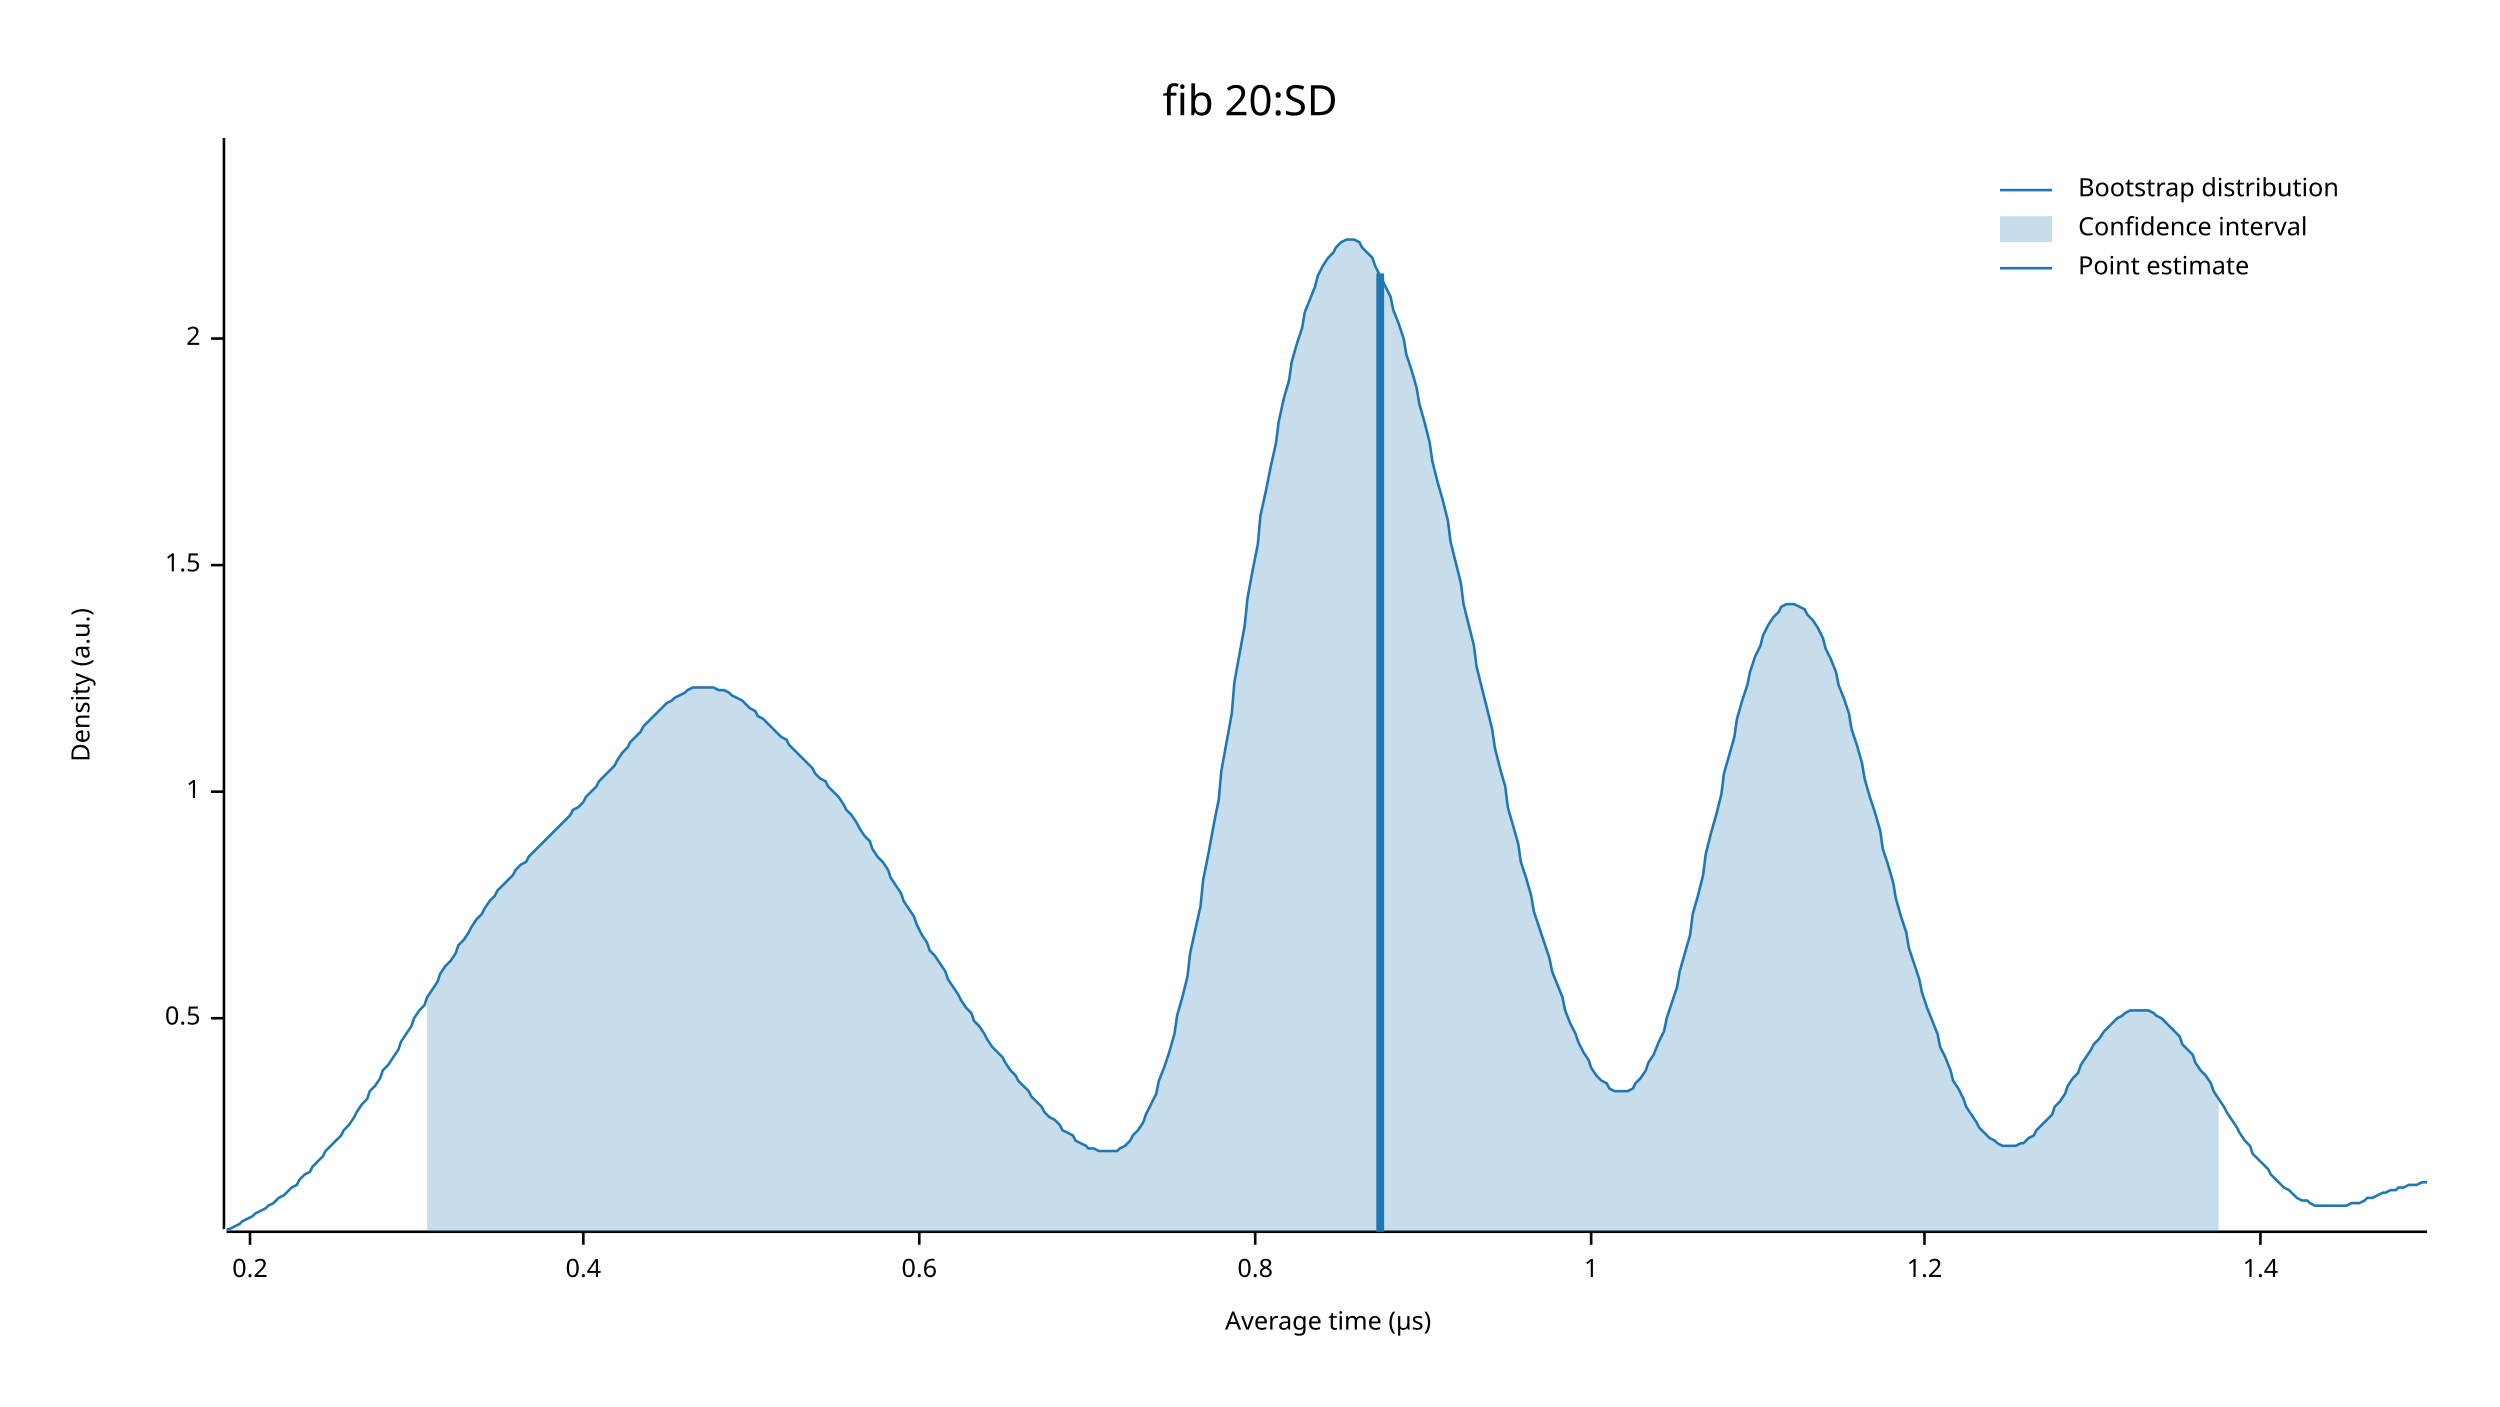
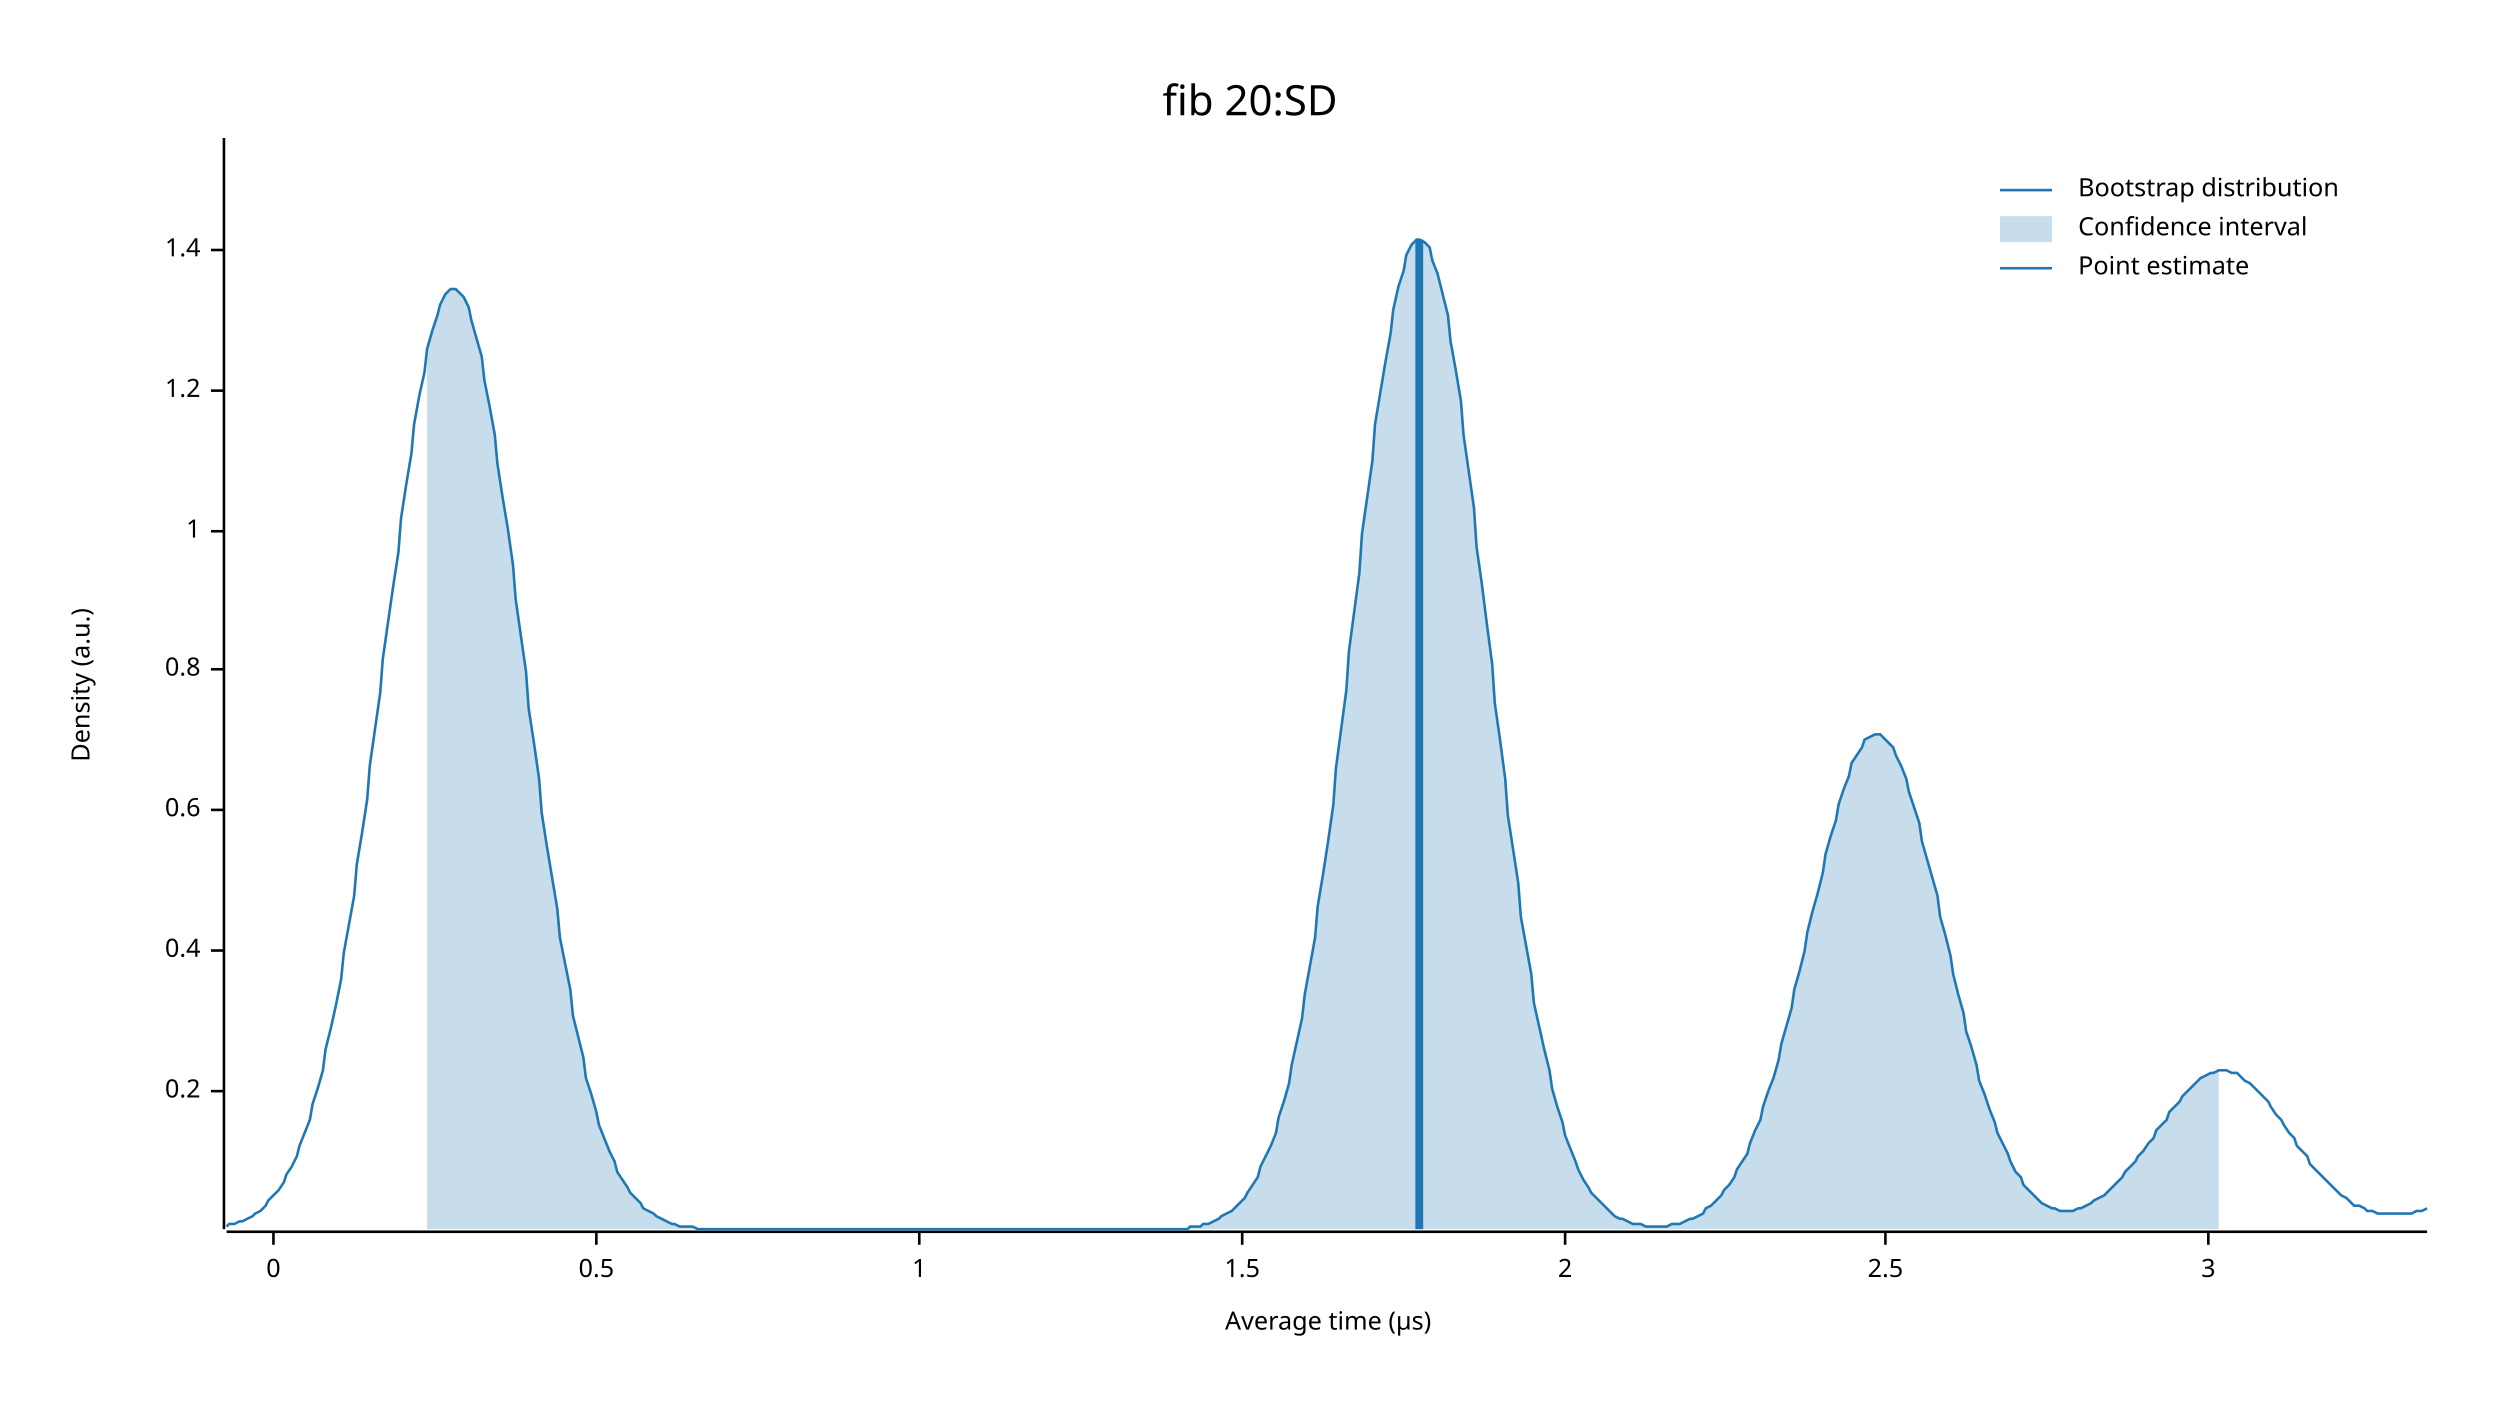
<svg xmlns="http://www.w3.org/2000/svg" width="960" height="540" viewBox="0 0 960 540">
  <text x="480" y="32" dy="0.76em" text-anchor="middle" font-family="sans-serif" font-size="16.129" opacity="1" fill="#000000">
fib 20:SD
</text>
  <text x="27" y="263" dy="0.76em" text-anchor="middle" font-family="sans-serif" font-size="9.677" opacity="1" fill="#000000" transform="rotate(270, 27, 263)">
Density (a.u.)
</text>
  <text x="510" y="513" dy="-0.5ex" text-anchor="middle" font-family="sans-serif" font-size="9.677" opacity="1" fill="#000000">
Average time (µs)
</text>
  <polyline fill="none" opacity="1" stroke="#000000" stroke-width="1" points="86,53 86,472 " />
-   <text x="77" y="391" dy="0.5ex" text-anchor="end" font-family="sans-serif" font-size="9.677" opacity="1" fill="#000000">
+   <text x="77" y="419" dy="0.5ex" text-anchor="end" font-family="sans-serif" font-size="9.677" opacity="1" fill="#000000">
+ 0.2
+ </text>
+   <polyline fill="none" opacity="1" stroke="#000000" stroke-width="1" points="81,419 86,419 " />
+   <text x="77" y="365" dy="0.5ex" text-anchor="end" font-family="sans-serif" font-size="9.677" opacity="1" fill="#000000">
+ 0.4
+ </text>
+   <polyline fill="none" opacity="1" stroke="#000000" stroke-width="1" points="81,365 86,365 " />
+   <text x="77" y="311" dy="0.5ex" text-anchor="end" font-family="sans-serif" font-size="9.677" opacity="1" fill="#000000">
+ 0.6
+ </text>
+   <polyline fill="none" opacity="1" stroke="#000000" stroke-width="1" points="81,311 86,311 " />
+   <text x="77" y="257" dy="0.5ex" text-anchor="end" font-family="sans-serif" font-size="9.677" opacity="1" fill="#000000">
+ 0.8
+ </text>
+   <polyline fill="none" opacity="1" stroke="#000000" stroke-width="1" points="81,257 86,257 " />
+   <text x="77" y="204" dy="0.5ex" text-anchor="end" font-family="sans-serif" font-size="9.677" opacity="1" fill="#000000">
+ 1
+ </text>
+   <polyline fill="none" opacity="1" stroke="#000000" stroke-width="1" points="81,204 86,204 " />
+   <text x="77" y="150" dy="0.5ex" text-anchor="end" font-family="sans-serif" font-size="9.677" opacity="1" fill="#000000">
+ 1.2
+ </text>
+   <polyline fill="none" opacity="1" stroke="#000000" stroke-width="1" points="81,150 86,150 " />
+   <text x="77" y="96" dy="0.5ex" text-anchor="end" font-family="sans-serif" font-size="9.677" opacity="1" fill="#000000">
+ 1.4
+ </text>
+   <polyline fill="none" opacity="1" stroke="#000000" stroke-width="1" points="81,96 86,96 " />
+   <polyline fill="none" opacity="1" stroke="#000000" stroke-width="1" points="87,473 932,473 " />
+   <text x="105" y="483" dy="0.76em" text-anchor="middle" font-family="sans-serif" font-size="9.677" opacity="1" fill="#000000">
+ 0
+ </text>
+   <polyline fill="none" opacity="1" stroke="#000000" stroke-width="1" points="105,473 105,478 " />
+   <text x="229" y="483" dy="0.76em" text-anchor="middle" font-family="sans-serif" font-size="9.677" opacity="1" fill="#000000">
0.5
</text>
-   <polyline fill="none" opacity="1" stroke="#000000" stroke-width="1" points="81,391 86,391 " />
-   <text x="77" y="304" dy="0.5ex" text-anchor="end" font-family="sans-serif" font-size="9.677" opacity="1" fill="#000000">
+   <polyline fill="none" opacity="1" stroke="#000000" stroke-width="1" points="229,473 229,478 " />
+   <text x="353" y="483" dy="0.76em" text-anchor="middle" font-family="sans-serif" font-size="9.677" opacity="1" fill="#000000">
1
</text>
-   <polyline fill="none" opacity="1" stroke="#000000" stroke-width="1" points="81,304 86,304 " />
-   <text x="77" y="217" dy="0.5ex" text-anchor="end" font-family="sans-serif" font-size="9.677" opacity="1" fill="#000000">
+   <polyline fill="none" opacity="1" stroke="#000000" stroke-width="1" points="353,473 353,478 " />
+   <text x="477" y="483" dy="0.76em" text-anchor="middle" font-family="sans-serif" font-size="9.677" opacity="1" fill="#000000">
1.5
</text>
-   <polyline fill="none" opacity="1" stroke="#000000" stroke-width="1" points="81,217 86,217 " />
-   <text x="77" y="130" dy="0.5ex" text-anchor="end" font-family="sans-serif" font-size="9.677" opacity="1" fill="#000000">
+   <polyline fill="none" opacity="1" stroke="#000000" stroke-width="1" points="477,473 477,478 " />
+   <text x="601" y="483" dy="0.76em" text-anchor="middle" font-family="sans-serif" font-size="9.677" opacity="1" fill="#000000">
2
</text>
-   <polyline fill="none" opacity="1" stroke="#000000" stroke-width="1" points="81,130 86,130 " />
-   <polyline fill="none" opacity="1" stroke="#000000" stroke-width="1" points="87,473 932,473 " />
-   <text x="96" y="483" dy="0.76em" text-anchor="middle" font-family="sans-serif" font-size="9.677" opacity="1" fill="#000000">
- 0.2
+   <polyline fill="none" opacity="1" stroke="#000000" stroke-width="1" points="601,473 601,478 " />
+   <text x="724" y="483" dy="0.76em" text-anchor="middle" font-family="sans-serif" font-size="9.677" opacity="1" fill="#000000">
+ 2.5
</text>
-   <polyline fill="none" opacity="1" stroke="#000000" stroke-width="1" points="96,473 96,478 " />
-   <text x="224" y="483" dy="0.76em" text-anchor="middle" font-family="sans-serif" font-size="9.677" opacity="1" fill="#000000">
- 0.4
+   <polyline fill="none" opacity="1" stroke="#000000" stroke-width="1" points="724,473 724,478 " />
+   <text x="848" y="483" dy="0.76em" text-anchor="middle" font-family="sans-serif" font-size="9.677" opacity="1" fill="#000000">
+ 3
</text>
-   <polyline fill="none" opacity="1" stroke="#000000" stroke-width="1" points="224,473 224,478 " />
-   <text x="353" y="483" dy="0.76em" text-anchor="middle" font-family="sans-serif" font-size="9.677" opacity="1" fill="#000000">
- 0.6
- </text>
-   <polyline fill="none" opacity="1" stroke="#000000" stroke-width="1" points="353,473 353,478 " />
-   <text x="482" y="483" dy="0.76em" text-anchor="middle" font-family="sans-serif" font-size="9.677" opacity="1" fill="#000000">
- 0.8
- </text>
-   <polyline fill="none" opacity="1" stroke="#000000" stroke-width="1" points="482,473 482,478 " />
-   <text x="611" y="483" dy="0.76em" text-anchor="middle" font-family="sans-serif" font-size="9.677" opacity="1" fill="#000000">
- 1
- </text>
-   <polyline fill="none" opacity="1" stroke="#000000" stroke-width="1" points="611,473 611,478 " />
-   <text x="739" y="483" dy="0.76em" text-anchor="middle" font-family="sans-serif" font-size="9.677" opacity="1" fill="#000000">
- 1.2
- </text>
-   <polyline fill="none" opacity="1" stroke="#000000" stroke-width="1" points="739,473 739,478 " />
-   <text x="868" y="483" dy="0.76em" text-anchor="middle" font-family="sans-serif" font-size="9.677" opacity="1" fill="#000000">
- 1.4
- </text>
-   <polyline fill="none" opacity="1" stroke="#000000" stroke-width="1" points="868,473 868,478 " />
-   <polyline fill="none" opacity="1" stroke="#1F78B4" stroke-width="1" points="87,472 88,472 90,471 92,470 93,469 95,468 97,467 98,466 100,465 102,464 103,463 105,462 107,460 109,459 110,458 112,456 114,455 115,453 117,451 119,450 120,448 122,446 124,444 125,442 127,440 129,438 131,436 132,434 134,432 136,429 137,427 139,424 141,422 142,419 144,417 146,414 147,411 149,409 151,406 153,403 154,400 156,397 158,394 159,391 161,388 163,386 164,383 166,380 168,377 169,374 171,371 173,369 175,366 176,363 178,361 180,358 181,356 183,353 185,351 186,349 188,346 190,344 191,342 193,340 195,338 197,336 198,334 200,332 202,331 203,329 205,327 207,325 208,324 210,322 212,320 214,318 215,317 217,315 219,313 220,311 222,310 224,308 225,306 227,304 229,302 230,300 232,298 234,296 236,294 237,292 239,289 241,287 242,285 244,283 246,281 247,279 249,277 251,275 252,274 254,272 256,270 258,269 259,268 261,267 263,266 264,265 266,264 268,264 269,264 271,264 273,264 274,264 276,265 278,265 280,266 281,267 283,268 285,269 286,270 288,272 290,273 291,275 293,276 295,278 296,279 298,281 300,283 302,284 303,286 305,288 307,290 308,291 310,293 312,295 313,297 315,299 317,300 318,302 320,304 322,306 324,309 325,311 327,313 329,316 330,318 332,321 334,323 335,326 337,329 339,331 341,334 342,337 344,340 346,343 347,346 349,349 351,352 352,355 354,359 356,362 357,365 359,367 361,370 363,373 364,376 366,379 368,382 369,384 371,387 373,389 374,392 376,394 378,397 379,399 381,402 383,404 385,406 386,408 388,411 390,413 391,415 393,417 395,419 396,421 398,423 400,425 401,427 403,429 405,430 407,432 408,434 410,435 412,436 413,438 415,439 417,440 418,441 420,441 422,442 423,442 425,442 427,442 429,442 430,441 432,440 434,438 435,436 437,434 439,431 440,428 442,424 444,420 445,415 447,410 449,404 451,397 452,390 454,383 456,375 457,366 459,357 461,348 462,338 464,328 466,317 468,307 469,296 471,285 473,274 474,262 476,251 478,240 479,230 481,219 483,209 484,198 486,189 488,179 490,170 491,162 493,153 495,146 496,139 498,132 500,126 501,120 503,115 505,110 506,106 508,102 510,99 512,97 513,95 515,93 517,92 518,92 520,92 522,93 523,95 525,97 527,99 528,102 530,106 532,110 534,114 535,119 537,124 539,130 540,136 542,142 544,149 545,155 547,162 549,170 550,177 552,185 554,192 556,200 557,208 559,216 561,224 562,232 564,240 566,248 567,256 569,264 571,272 573,280 574,287 576,295 578,302 579,310 581,317 583,324 584,331 586,337 588,344 589,350 591,356 593,362 595,368 596,373 598,378 600,383 601,388 603,393 605,397 606,400 608,404 610,407 611,410 613,413 615,415 617,416 618,418 620,419 622,419 623,419 625,419 627,418 628,416 630,414 632,411 633,408 635,405 637,400 639,396 640,391 642,385 644,379 645,373 647,366 649,359 650,351 652,344 654,336 655,328 657,320 659,313 661,305 662,297 664,290 666,283 667,276 669,269 671,263 672,258 674,252 676,248 677,244 679,240 681,237 683,235 684,233 686,232 688,232 689,232 691,233 693,234 694,236 696,238 698,241 700,245 701,249 703,253 705,258 706,263 708,268 710,274 711,280 713,286 715,293 716,299 718,306 720,312 722,319 723,326 725,332 727,339 728,345 730,352 732,358 733,364 735,370 737,376 738,381 740,387 742,392 744,397 745,402 747,406 749,411 750,415 752,418 754,422 755,425 757,428 759,431 760,433 762,435 764,437 766,438 767,439 769,440 771,440 772,440 774,440 776,439 777,439 779,437 781,436 782,434 784,432 786,430 788,428 789,425 791,423 793,420 794,417 796,414 798,412 799,409 801,406 803,403 804,401 806,399 808,396 810,394 811,393 813,391 815,390 816,389 818,388 820,388 821,388 823,388 825,388 827,389 828,390 830,391 832,393 833,394 835,396 837,398 838,401 840,403 842,405 843,408 845,411 847,413 849,416 850,419 852,422 854,425 855,427 857,430 859,433 860,435 862,438 864,440 865,443 867,445 869,447 871,449 872,451 874,453 876,455 877,456 879,457 881,459 882,460 884,461 886,461 887,462 889,463 891,463 893,463 894,463 896,463 898,463 899,463 901,463 903,462 904,462 906,462 908,461 909,460 911,460 913,459 915,458 916,458 918,457 920,457 921,456 923,456 925,455 926,455 928,455 930,454 932,454 " />
-   <polygon opacity="0.25" fill="#1F78B4" points="164,383 166,380 168,377 169,374 171,371 173,369 175,366 176,363 178,361 180,358 181,356 183,353 185,351 186,349 188,346 190,344 191,342 193,340 195,338 197,336 198,334 200,332 202,331 203,329 205,327 207,325 208,324 210,322 212,320 214,318 215,317 217,315 219,313 220,311 222,310 224,308 225,306 227,304 229,302 230,300 232,298 234,296 236,294 237,292 239,289 241,287 242,285 244,283 246,281 247,279 249,277 251,275 252,274 254,272 256,270 258,269 259,268 261,267 263,266 264,265 266,264 268,264 269,264 271,264 273,264 274,264 276,265 278,265 280,266 281,267 283,268 285,269 286,270 288,272 290,273 291,275 293,276 295,278 296,279 298,281 300,283 302,284 303,286 305,288 307,290 308,291 310,293 312,295 313,297 315,299 317,300 318,302 320,304 322,306 324,309 325,311 327,313 329,316 330,318 332,321 334,323 335,326 337,329 339,331 341,334 342,337 344,340 346,343 347,346 349,349 351,352 352,355 354,359 356,362 357,365 359,367 361,370 363,373 364,376 366,379 368,382 369,384 371,387 373,389 374,392 376,394 378,397 379,399 381,402 383,404 385,406 386,408 388,411 390,413 391,415 393,417 395,419 396,421 398,423 400,425 401,427 403,429 405,430 407,432 408,434 410,435 412,436 413,438 415,439 417,440 418,441 420,441 422,442 423,442 425,442 427,442 429,442 430,441 432,440 434,438 435,436 437,434 439,431 440,428 442,424 444,420 445,415 447,410 449,404 451,397 452,390 454,383 456,375 457,366 459,357 461,348 462,338 464,328 466,317 468,307 469,296 471,285 473,274 474,262 476,251 478,240 479,230 481,219 483,209 484,198 486,189 488,179 490,170 491,162 493,153 495,146 496,139 498,132 500,126 501,120 503,115 505,110 506,106 508,102 510,99 512,97 513,95 515,93 517,92 518,92 520,92 522,93 523,95 525,97 527,99 528,102 530,106 532,110 534,114 535,119 537,124 539,130 540,136 542,142 544,149 545,155 547,162 549,170 550,177 552,185 554,192 556,200 557,208 559,216 561,224 562,232 564,240 566,248 567,256 569,264 571,272 573,280 574,287 576,295 578,302 579,310 581,317 583,324 584,331 586,337 588,344 589,350 591,356 593,362 595,368 596,373 598,378 600,383 601,388 603,393 605,397 606,400 608,404 610,407 611,410 613,413 615,415 617,416 618,418 620,419 622,419 623,419 625,419 627,418 628,416 630,414 632,411 633,408 635,405 637,400 639,396 640,391 642,385 644,379 645,373 647,366 649,359 650,351 652,344 654,336 655,328 657,320 659,313 661,305 662,297 664,290 666,283 667,276 669,269 671,263 672,258 674,252 676,248 677,244 679,240 681,237 683,235 684,233 686,232 688,232 689,232 691,233 693,234 694,236 696,238 698,241 700,245 701,249 703,253 705,258 706,263 708,268 710,274 711,280 713,286 715,293 716,299 718,306 720,312 722,319 723,326 725,332 727,339 728,345 730,352 732,358 733,364 735,370 737,376 738,381 740,387 742,392 744,397 745,402 747,406 749,411 750,415 752,418 754,422 755,425 757,428 759,431 760,433 762,435 764,437 766,438 767,439 769,440 771,440 772,440 774,440 776,439 777,439 779,437 781,436 782,434 784,432 786,430 788,428 789,425 791,423 793,420 794,417 796,414 798,412 799,409 801,406 803,403 804,401 806,399 808,396 810,394 811,393 813,391 815,390 816,389 818,388 820,388 821,388 823,388 825,388 827,389 828,390 830,391 832,393 833,394 835,396 837,398 838,401 840,403 842,405 843,408 845,411 847,413 849,416 850,419 852,422 852,473 164,473 " />
-   <polyline fill="none" opacity="1" stroke="#1F78B4" stroke-width="3" points="530,473 530,105 " />
+   <polyline fill="none" opacity="1" stroke="#000000" stroke-width="1" points="848,473 848,478 " />
+   <polyline fill="none" opacity="1" stroke="#1F78B4" stroke-width="1" points="87,471 88,470 90,470 92,469 93,469 95,468 97,467 98,466 100,465 102,463 103,461 105,459 107,457 109,454 110,451 112,448 114,444 115,440 117,435 119,430 120,424 122,418 124,411 125,403 127,395 129,386 131,376 132,366 134,355 136,344 137,332 139,320 141,307 142,294 144,280 146,266 147,253 149,239 151,225 153,212 154,199 156,186 158,174 159,163 161,152 163,143 164,134 166,127 168,121 169,117 171,113 173,111 175,111 176,112 178,114 180,118 181,123 183,130 185,137 186,146 188,156 190,167 191,178 193,191 195,203 197,217 198,230 200,244 202,258 203,272 205,285 207,299 208,312 210,325 212,337 214,349 215,360 217,370 219,380 220,390 222,398 224,406 225,414 227,420 229,427 230,432 232,437 234,442 236,446 237,450 239,453 241,456 242,458 244,460 246,462 247,464 249,465 251,466 252,467 254,468 256,469 258,470 259,470 261,471 263,471 264,471 266,471 268,472 269,472 271,472 273,472 274,472 276,472 278,472 280,472 281,472 283,472 285,472 286,472 288,472 290,472 291,472 293,472 295,472 296,472 298,472 300,472 302,472 303,472 305,472 307,472 308,472 310,472 312,472 313,472 315,472 317,472 318,472 320,472 322,472 324,472 325,472 327,472 329,472 330,472 332,472 334,472 335,472 337,472 339,472 341,472 342,472 344,472 346,472 347,472 349,472 351,472 352,472 354,472 356,472 357,472 359,472 361,472 363,472 364,472 366,472 368,472 369,472 371,472 373,472 374,472 376,472 378,472 379,472 381,472 383,472 385,472 386,472 388,472 390,472 391,472 393,472 395,472 396,472 398,472 400,472 401,472 403,472 405,472 407,472 408,472 410,472 412,472 413,472 415,472 417,472 418,472 420,472 422,472 423,472 425,472 427,472 429,472 430,472 432,472 434,472 435,472 437,472 439,472 440,472 442,472 444,472 445,472 447,472 449,472 451,472 452,472 454,472 456,472 457,471 459,471 461,471 462,470 464,470 466,469 468,468 469,467 471,466 473,465 474,464 476,462 478,460 479,458 481,455 483,452 484,448 486,444 488,440 490,435 491,429 493,423 495,416 496,409 498,400 500,391 501,382 503,371 505,360 506,348 508,336 510,323 512,309 513,295 515,280 517,265 518,250 520,235 522,220 523,205 525,191 527,177 528,163 530,151 532,139 534,128 535,119 537,110 539,104 540,98 542,94 544,92 545,92 547,93 549,95 550,100 552,105 554,113 556,121 557,131 559,142 561,154 562,167 564,181 566,195 567,210 569,224 571,240 573,255 574,270 576,284 578,299 579,313 581,326 583,339 584,352 586,363 588,374 589,385 591,394 593,403 595,411 596,418 598,425 600,431 601,436 603,441 605,446 606,449 608,453 610,456 611,458 613,460 615,462 617,464 618,465 620,467 622,468 623,468 625,469 627,470 628,470 630,470 632,471 633,471 635,471 637,471 639,471 640,471 642,470 644,470 645,470 647,469 649,468 650,468 652,467 654,466 655,464 657,463 659,461 661,459 662,457 664,455 666,452 667,449 669,446 671,443 672,439 674,434 676,430 677,425 679,419 681,414 683,407 684,401 686,394 688,387 689,380 691,373 693,365 694,358 696,350 698,343 700,335 701,328 703,321 705,315 706,309 708,303 710,298 711,293 713,290 715,287 716,284 718,283 720,282 722,282 723,283 725,285 727,287 728,290 730,294 732,299 733,304 735,310 737,316 738,323 740,330 742,337 744,344 745,352 747,359 749,367 750,374 752,382 754,389 755,396 757,402 759,409 760,415 762,420 764,426 766,431 767,435 769,439 771,443 772,446 774,450 776,452 777,455 779,457 781,459 782,460 784,462 786,463 788,464 789,464 791,465 793,465 794,465 796,465 798,464 799,464 801,463 803,462 804,461 806,460 808,459 810,457 811,456 813,454 815,452 816,450 818,448 820,446 821,444 823,442 825,439 827,437 828,434 830,432 832,430 833,427 835,425 837,423 838,421 840,419 842,417 843,416 845,414 847,413 849,412 850,412 852,411 854,411 855,411 857,412 859,412 860,413 862,415 864,416 865,417 867,419 869,421 871,423 872,425 874,428 876,430 877,432 879,435 881,437 882,440 884,442 886,444 887,447 889,449 891,451 893,453 894,454 896,456 898,458 899,459 901,460 903,462 904,463 906,463 908,464 909,465 911,465 913,466 915,466 916,466 918,466 920,466 921,466 923,466 925,466 926,466 928,465 930,465 932,464 " />
+   <polygon opacity="0.25" fill="#1F78B4" points="164,134 166,127 168,121 169,117 171,113 173,111 175,111 176,112 178,114 180,118 181,123 183,130 185,137 186,146 188,156 190,167 191,178 193,191 195,203 197,217 198,230 200,244 202,258 203,272 205,285 207,299 208,312 210,325 212,337 214,349 215,360 217,370 219,380 220,390 222,398 224,406 225,414 227,420 229,427 230,432 232,437 234,442 236,446 237,450 239,453 241,456 242,458 244,460 246,462 247,464 249,465 251,466 252,467 254,468 256,469 258,470 259,470 261,471 263,471 264,471 266,471 268,472 269,472 271,472 273,472 274,472 276,472 278,472 280,472 281,472 283,472 285,472 286,472 288,472 290,472 291,472 293,472 295,472 296,472 298,472 300,472 302,472 303,472 305,472 307,472 308,472 310,472 312,472 313,472 315,472 317,472 318,472 320,472 322,472 324,472 325,472 327,472 329,472 330,472 332,472 334,472 335,472 337,472 339,472 341,472 342,472 344,472 346,472 347,472 349,472 351,472 352,472 354,472 356,472 357,472 359,472 361,472 363,472 364,472 366,472 368,472 369,472 371,472 373,472 374,472 376,472 378,472 379,472 381,472 383,472 385,472 386,472 388,472 390,472 391,472 393,472 395,472 396,472 398,472 400,472 401,472 403,472 405,472 407,472 408,472 410,472 412,472 413,472 415,472 417,472 418,472 420,472 422,472 423,472 425,472 427,472 429,472 430,472 432,472 434,472 435,472 437,472 439,472 440,472 442,472 444,472 445,472 447,472 449,472 451,472 452,472 454,472 456,472 457,471 459,471 461,471 462,470 464,470 466,469 468,468 469,467 471,466 473,465 474,464 476,462 478,460 479,458 481,455 483,452 484,448 486,444 488,440 490,435 491,429 493,423 495,416 496,409 498,400 500,391 501,382 503,371 505,360 506,348 508,336 510,323 512,309 513,295 515,280 517,265 518,250 520,235 522,220 523,205 525,191 527,177 528,163 530,151 532,139 534,128 535,119 537,110 539,104 540,98 542,94 544,92 545,92 547,93 549,95 550,100 552,105 554,113 556,121 557,131 559,142 561,154 562,167 564,181 566,195 567,210 569,224 571,240 573,255 574,270 576,284 578,299 579,313 581,326 583,339 584,352 586,363 588,374 589,385 591,394 593,403 595,411 596,418 598,425 600,431 601,436 603,441 605,446 606,449 608,453 610,456 611,458 613,460 615,462 617,464 618,465 620,467 622,468 623,468 625,469 627,470 628,470 630,470 632,471 633,471 635,471 637,471 639,471 640,471 642,470 644,470 645,470 647,469 649,468 650,468 652,467 654,466 655,464 657,463 659,461 661,459 662,457 664,455 666,452 667,449 669,446 671,443 672,439 674,434 676,430 677,425 679,419 681,414 683,407 684,401 686,394 688,387 689,380 691,373 693,365 694,358 696,350 698,343 700,335 701,328 703,321 705,315 706,309 708,303 710,298 711,293 713,290 715,287 716,284 718,283 720,282 722,282 723,283 725,285 727,287 728,290 730,294 732,299 733,304 735,310 737,316 738,323 740,330 742,337 744,344 745,352 747,359 749,367 750,374 752,382 754,389 755,396 757,402 759,409 760,415 762,420 764,426 766,431 767,435 769,439 771,443 772,446 774,450 776,452 777,455 779,457 781,459 782,460 784,462 786,463 788,464 789,464 791,465 793,465 794,465 796,465 798,464 799,464 801,463 803,462 804,461 806,460 808,459 810,457 811,456 813,454 815,452 816,450 818,448 820,446 821,444 823,442 825,439 827,437 828,434 830,432 832,430 833,427 835,425 837,423 838,421 840,419 842,417 843,416 845,414 847,413 849,412 850,412 852,411 852,472 164,472 " />
+   <polyline fill="none" opacity="1" stroke="#1F78B4" stroke-width="3" points="545,472 545,92 " />
  <text x="798" y="68" dy="0.76em" text-anchor="start" font-family="sans-serif" font-size="9.677" opacity="1" fill="#000000">
Bootstrap distribution
</text>
  <text x="798" y="83" dy="0.76em" text-anchor="start" font-family="sans-serif" font-size="9.677" opacity="1" fill="#000000">
Confidence interval
</text>
  <text x="798" y="98" dy="0.76em" text-anchor="start" font-family="sans-serif" font-size="9.677" opacity="1" fill="#000000">
Point estimate
</text>
  <polyline fill="none" opacity="1" stroke="#1F78B4" stroke-width="1" points="768,73 788,73 " />
  <rect x="768" y="83" width="20" height="10" opacity="0.25" fill="#1F78B4" stroke="none" />
  <polyline fill="none" opacity="1" stroke="#1F78B4" stroke-width="1" points="768,103 788,103 " />
</svg>
